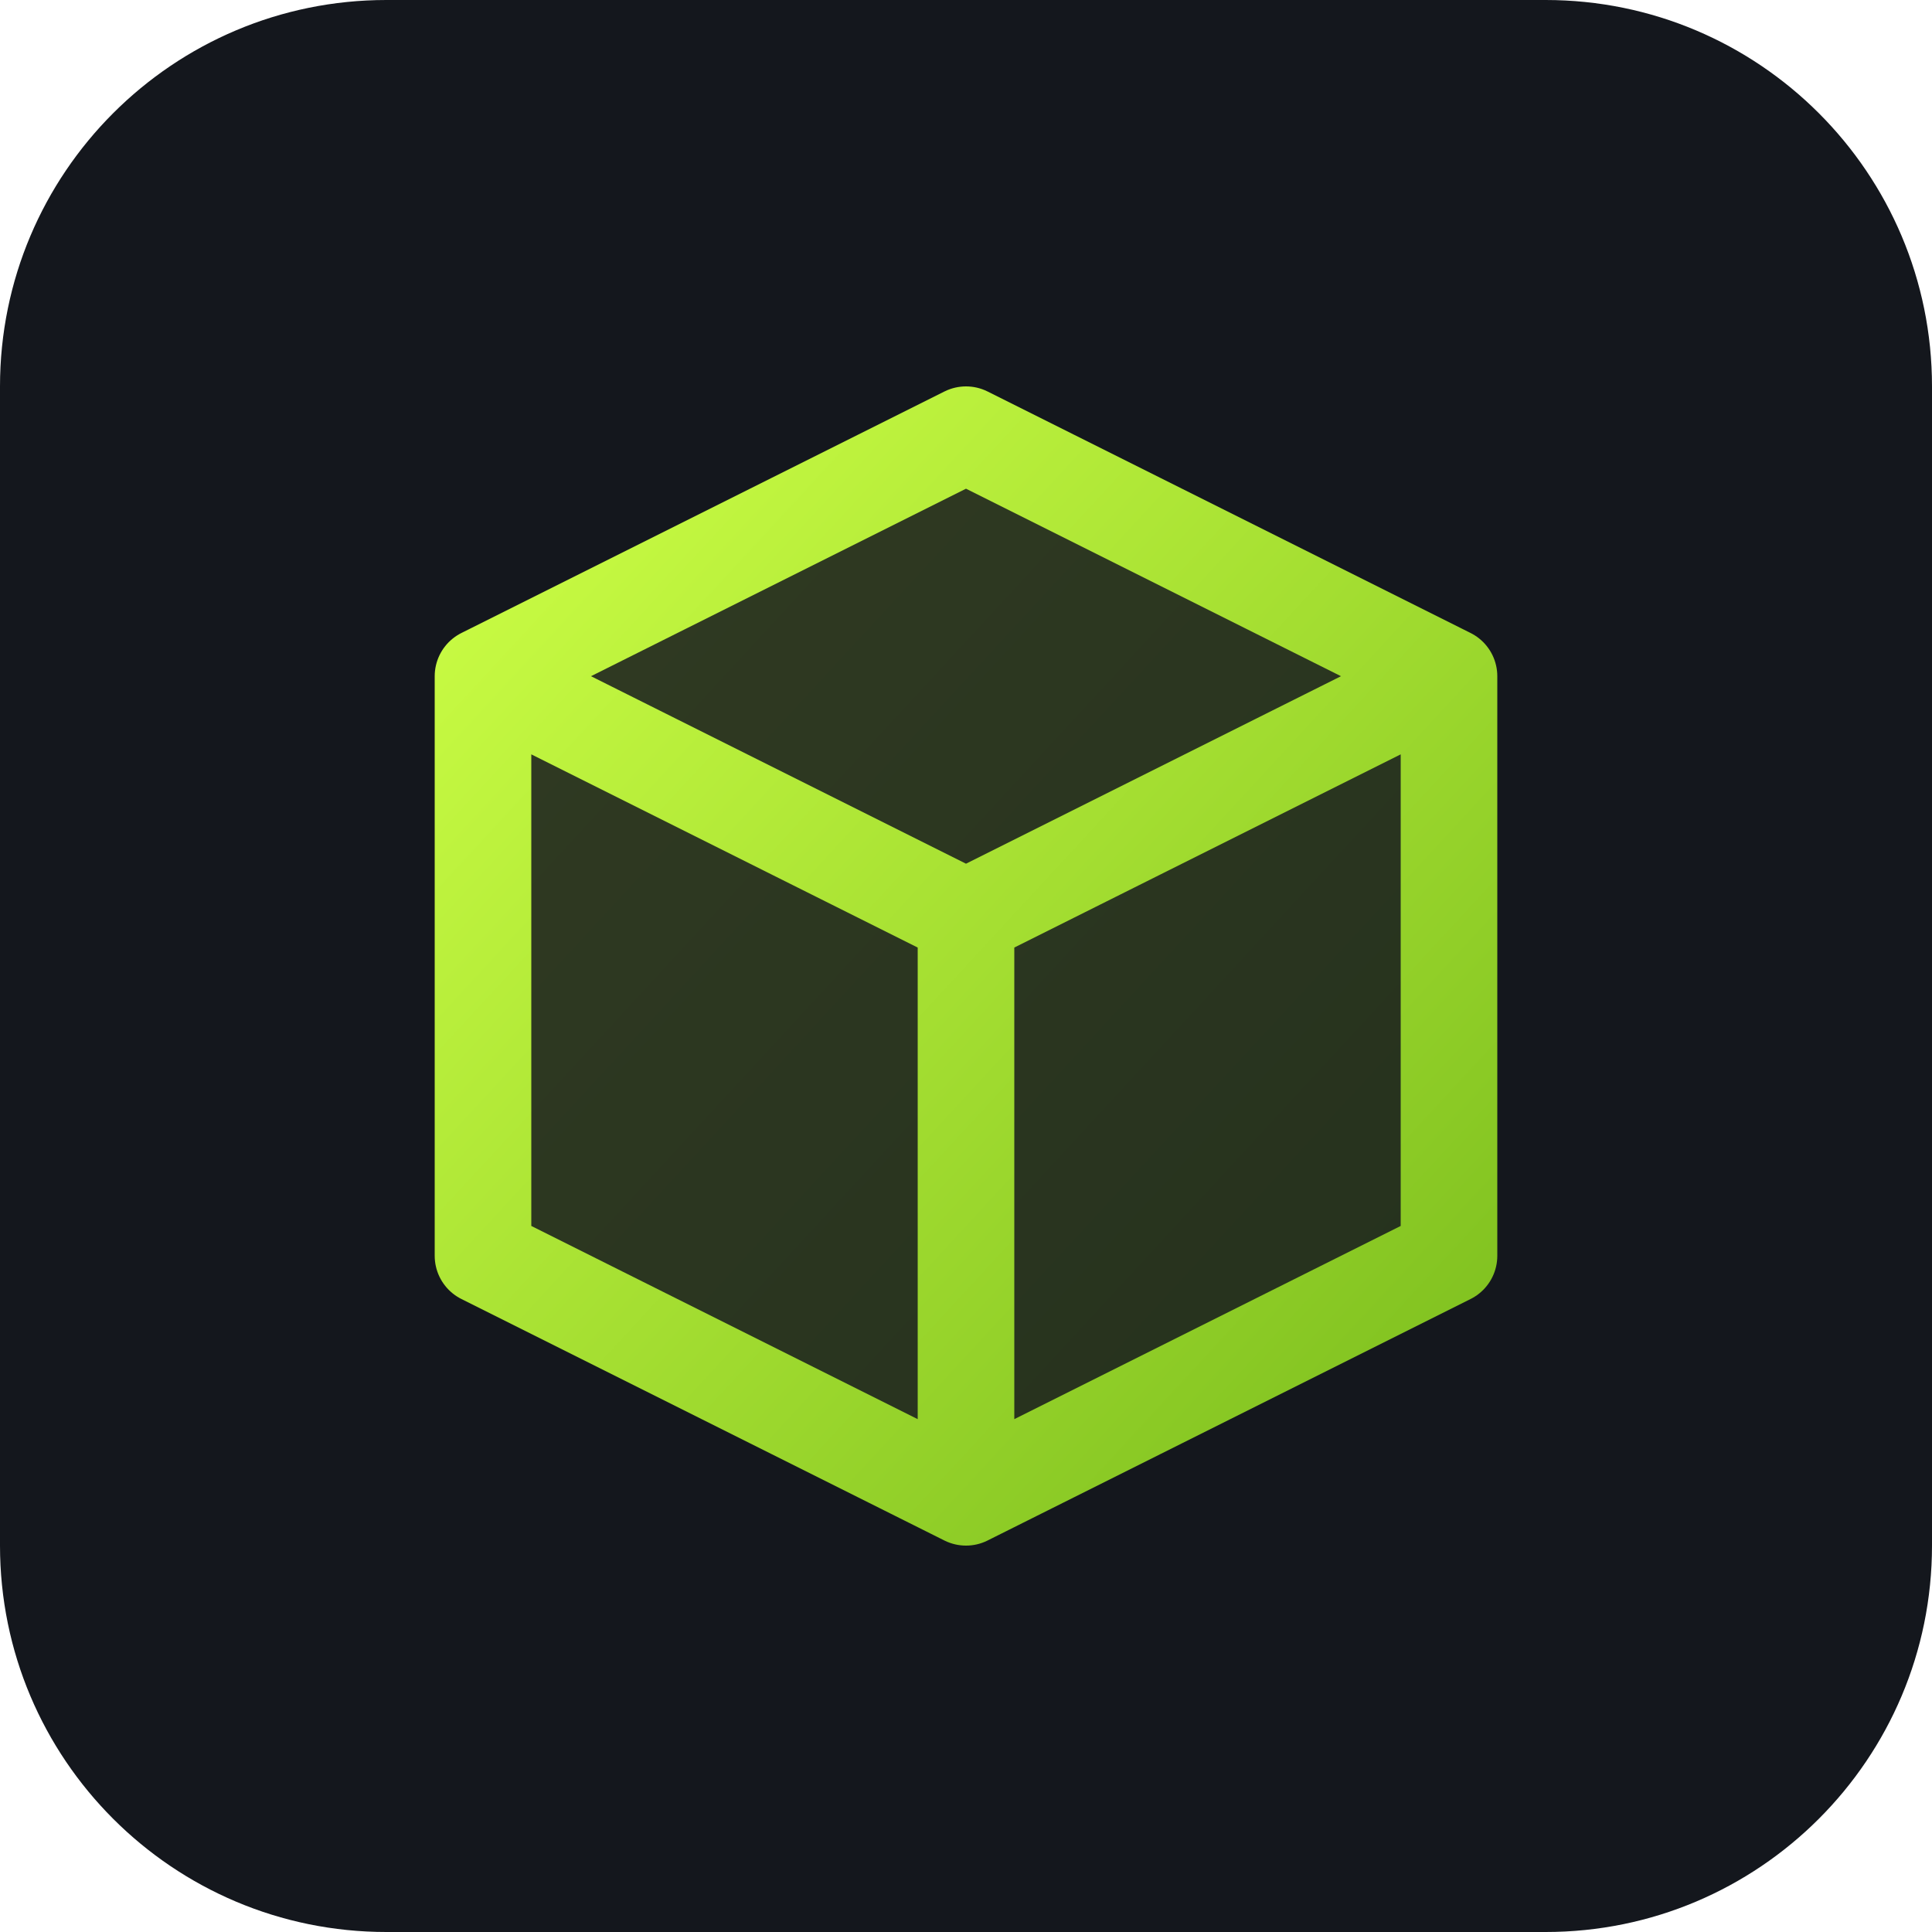
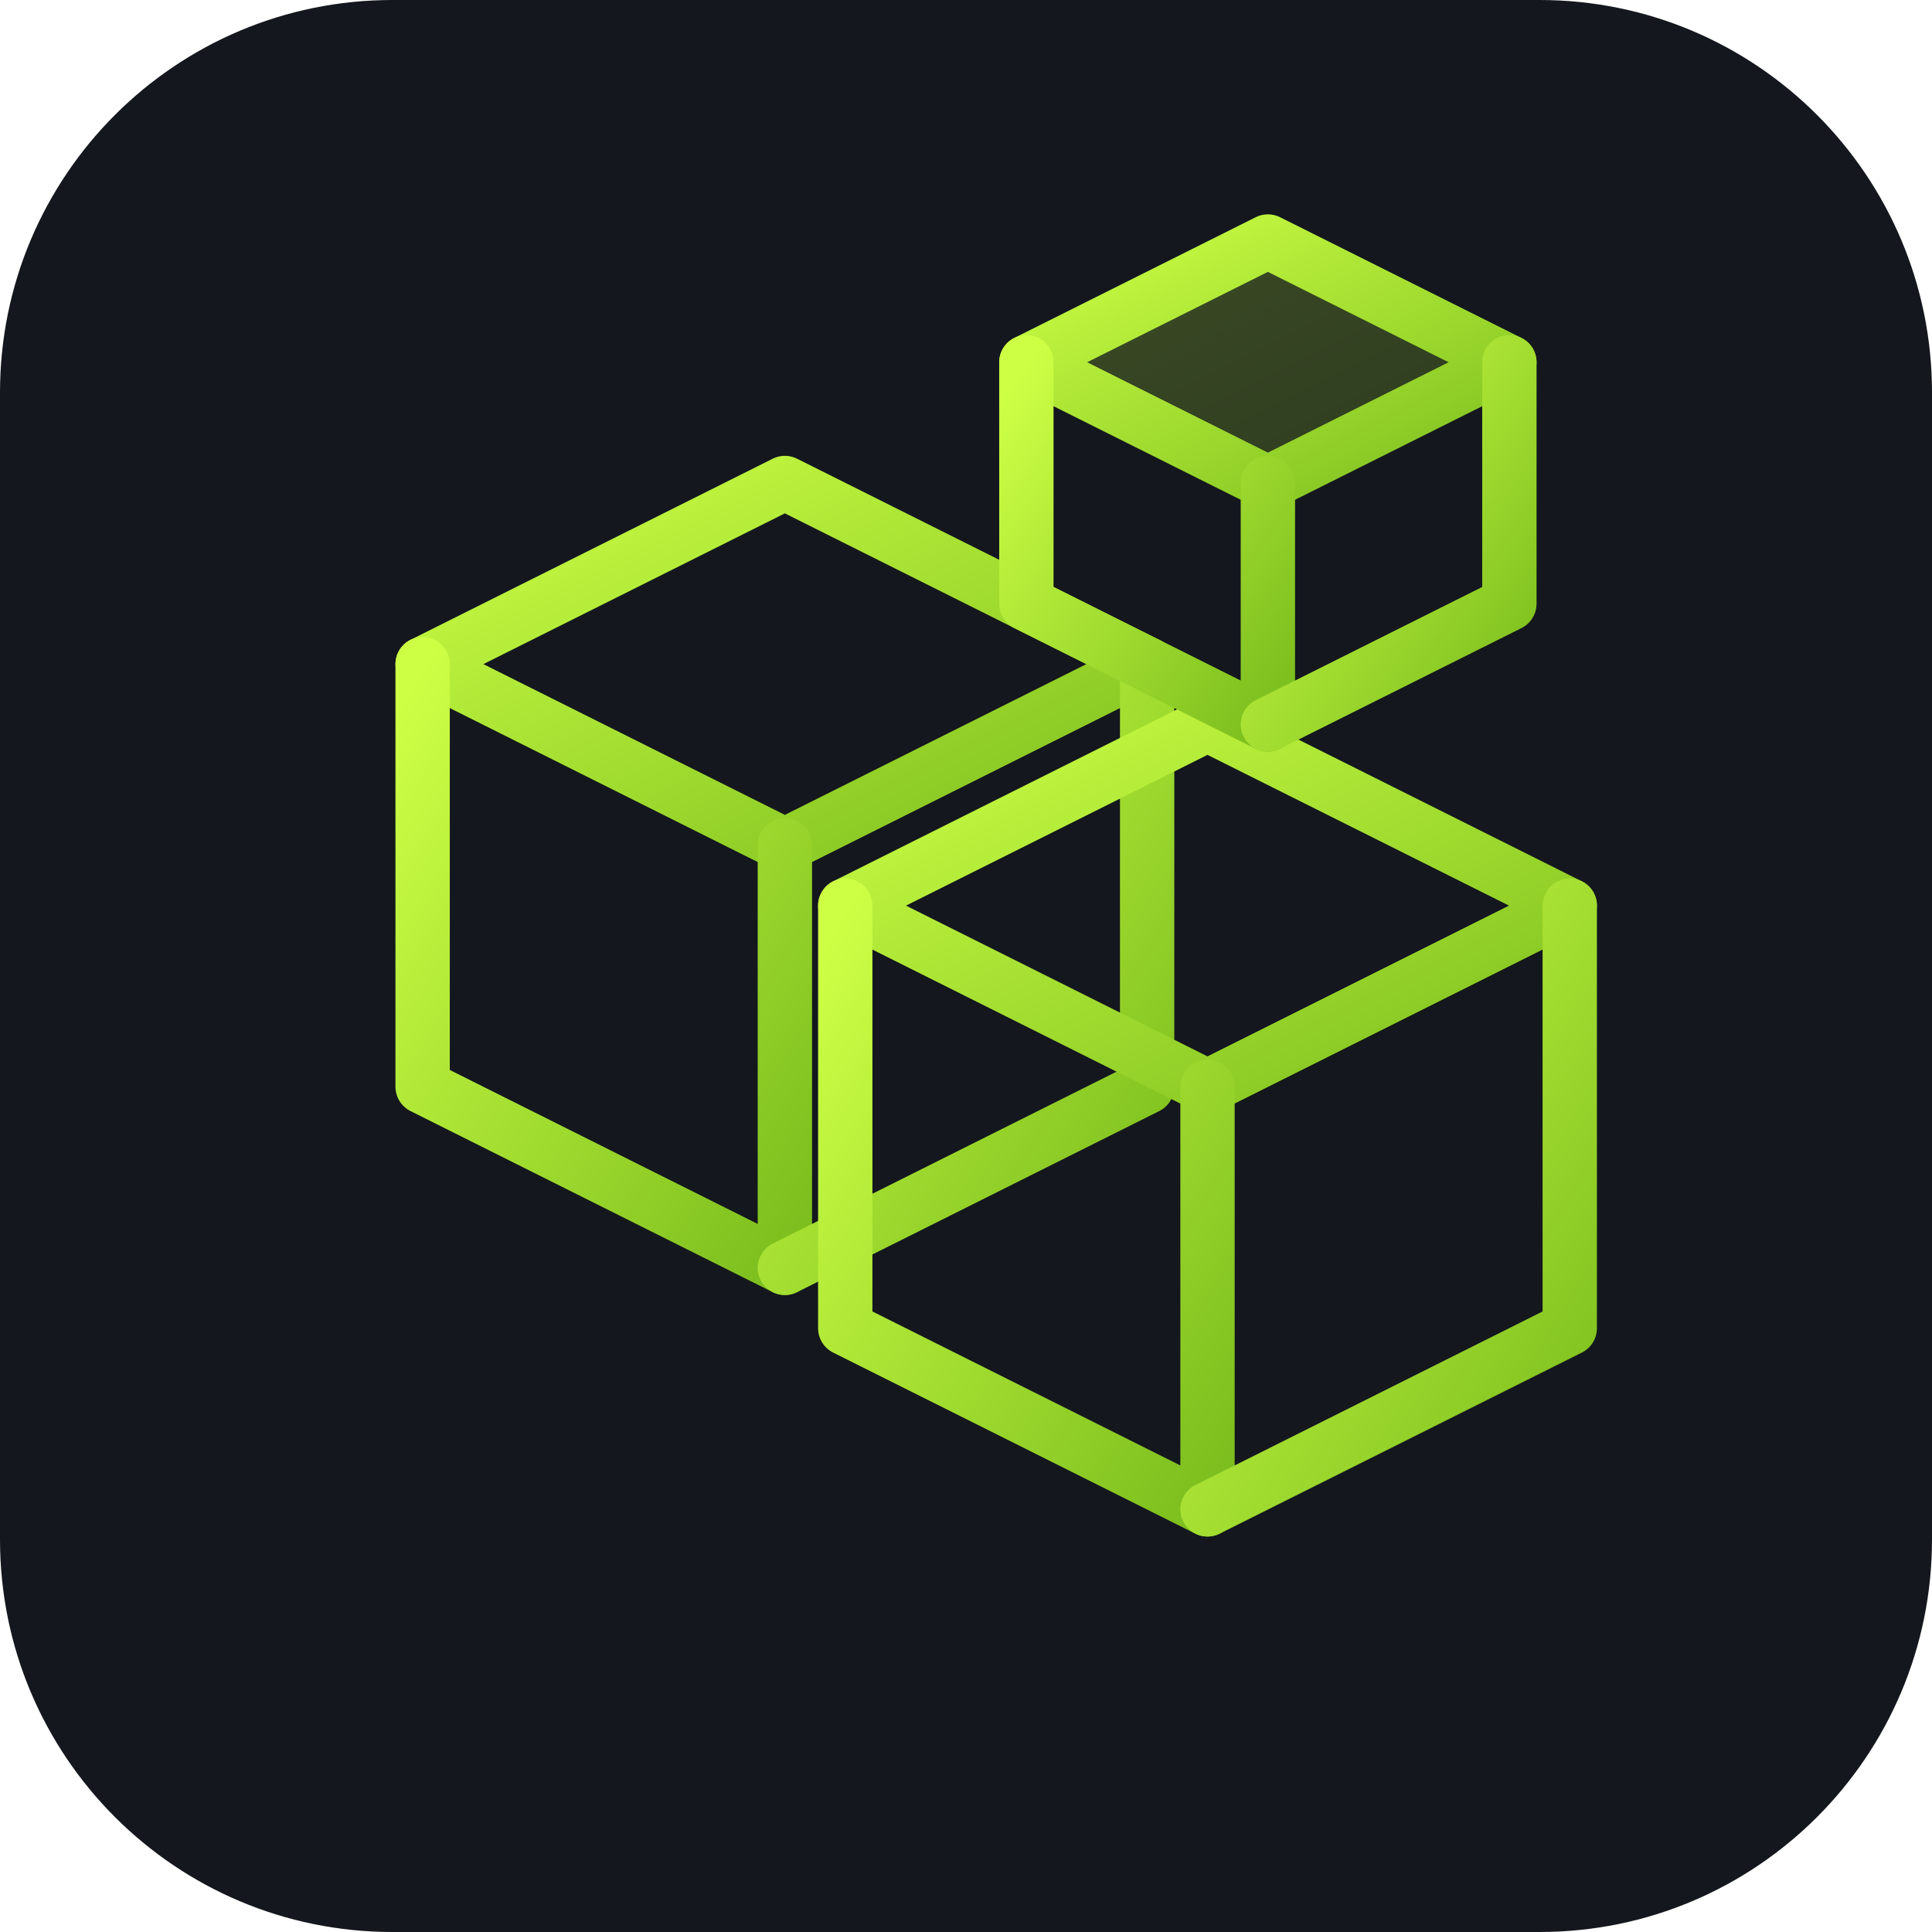
- <svg xmlns="http://www.w3.org/2000/svg" viewBox="0 0 40 40" width="40" height="40">
+ <svg xmlns="http://www.w3.org/2000/svg" viewBox="0 0 64 64" width="64" height="64">
  <defs>
    <linearGradient id="fav-mark" x1="0" y1="0" x2="1" y2="1">
      <stop offset="0%" stop-color="#cdff45" />
      <stop offset="100%" stop-color="#7cbe1e" />
    </linearGradient>
  </defs>
-   <rect width="40" height="40" rx="8" fill="#14171d" />
-   <path d="M10 14 L20 9 L30 14 L30 26 L20 31 L10 26 Z" fill="url(#fav-mark)" opacity="0.16" />
-   <path d="M10 14 L20 9 L30 14 L30 26 L20 31 L10 26 Z M10 14 L20 19 L30 14 M20 19 L20 31" stroke="url(#fav-mark)" stroke-width="2" fill="none" stroke-linejoin="round" stroke-linecap="round" />
+   <rect width="64" height="64" rx="13" fill="#14171d" />
+   <g fill="none" stroke="url(#fav-mark)" stroke-width="1.8" stroke-linejoin="round" stroke-linecap="round">
+     <path d="M14 22 L26 16 L38 22 L26 28 Z" />
+     <path d="M14 22 L14 36 L26 42 L26 28" />
+     <path d="M38 22 L38 36 L26 42" />
+     <path d="M28 30 L40 24 L52 30 L40 36 Z" />
+     <path d="M28 30 L28 44 L40 50 L40 36" />
+     <path d="M52 30 L52 44 L40 50" />
+     <path d="M34 12 L42 8 L50 12 L42 16 Z" fill="url(#fav-mark)" fill-opacity="0.22" />
+     <path d="M34 12 L34 20 L42 24 L42 16" />
+     <path d="M50 12 L50 20 L42 24" />
+   </g>
</svg>
